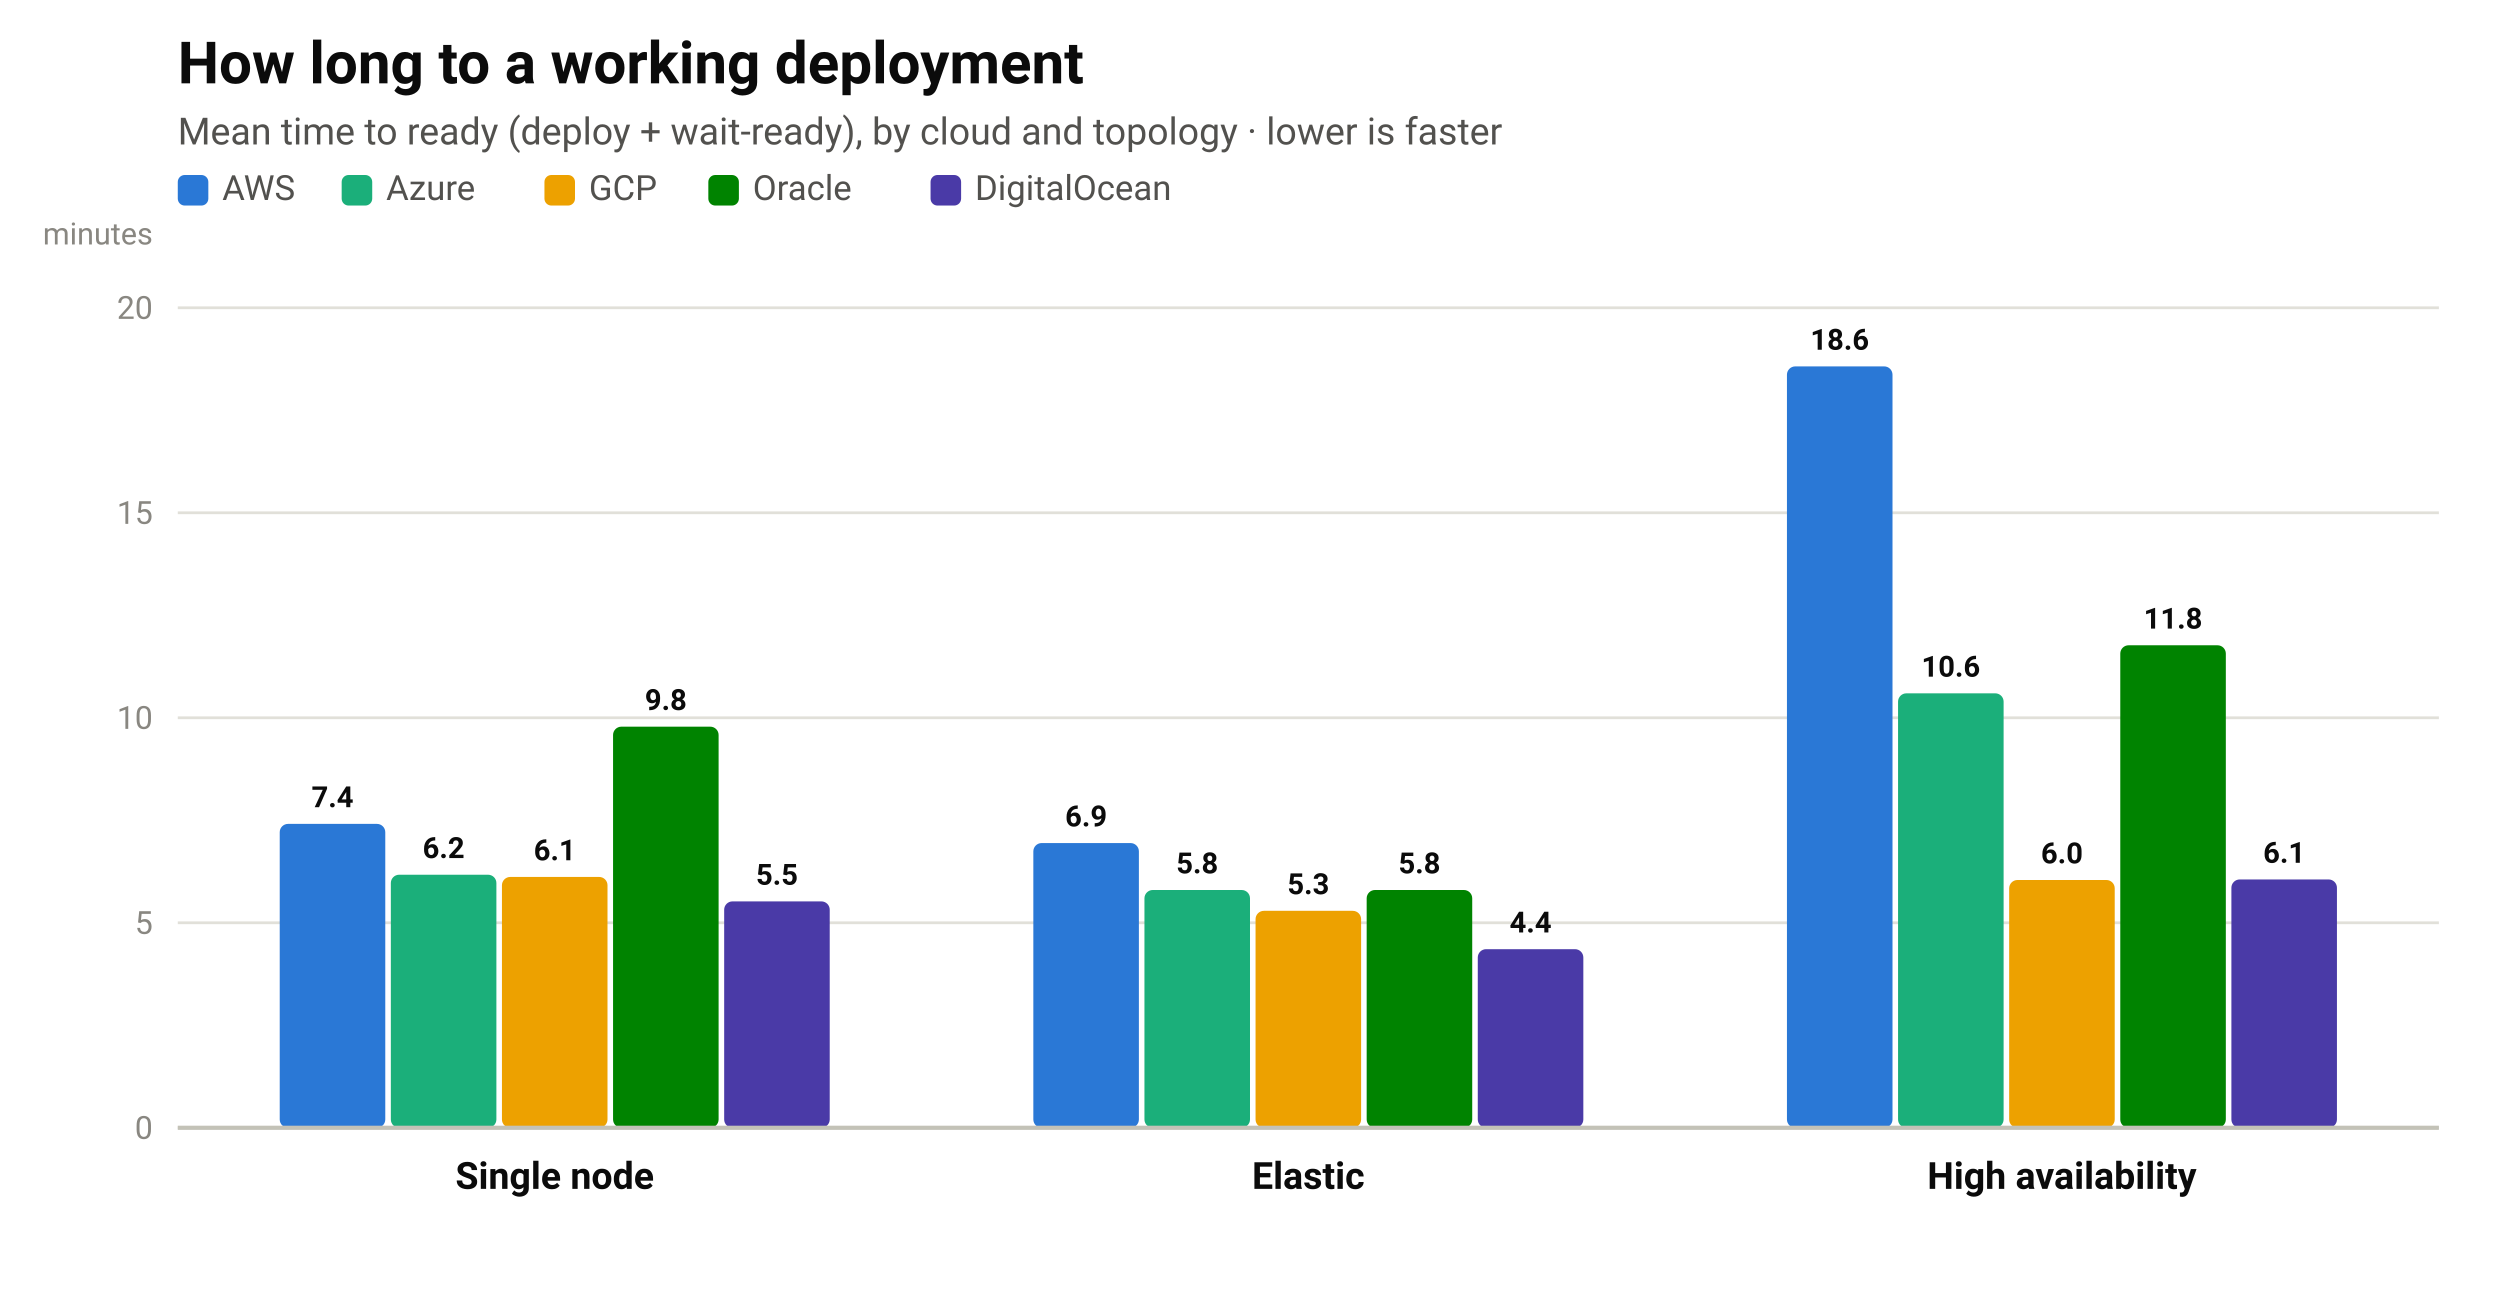
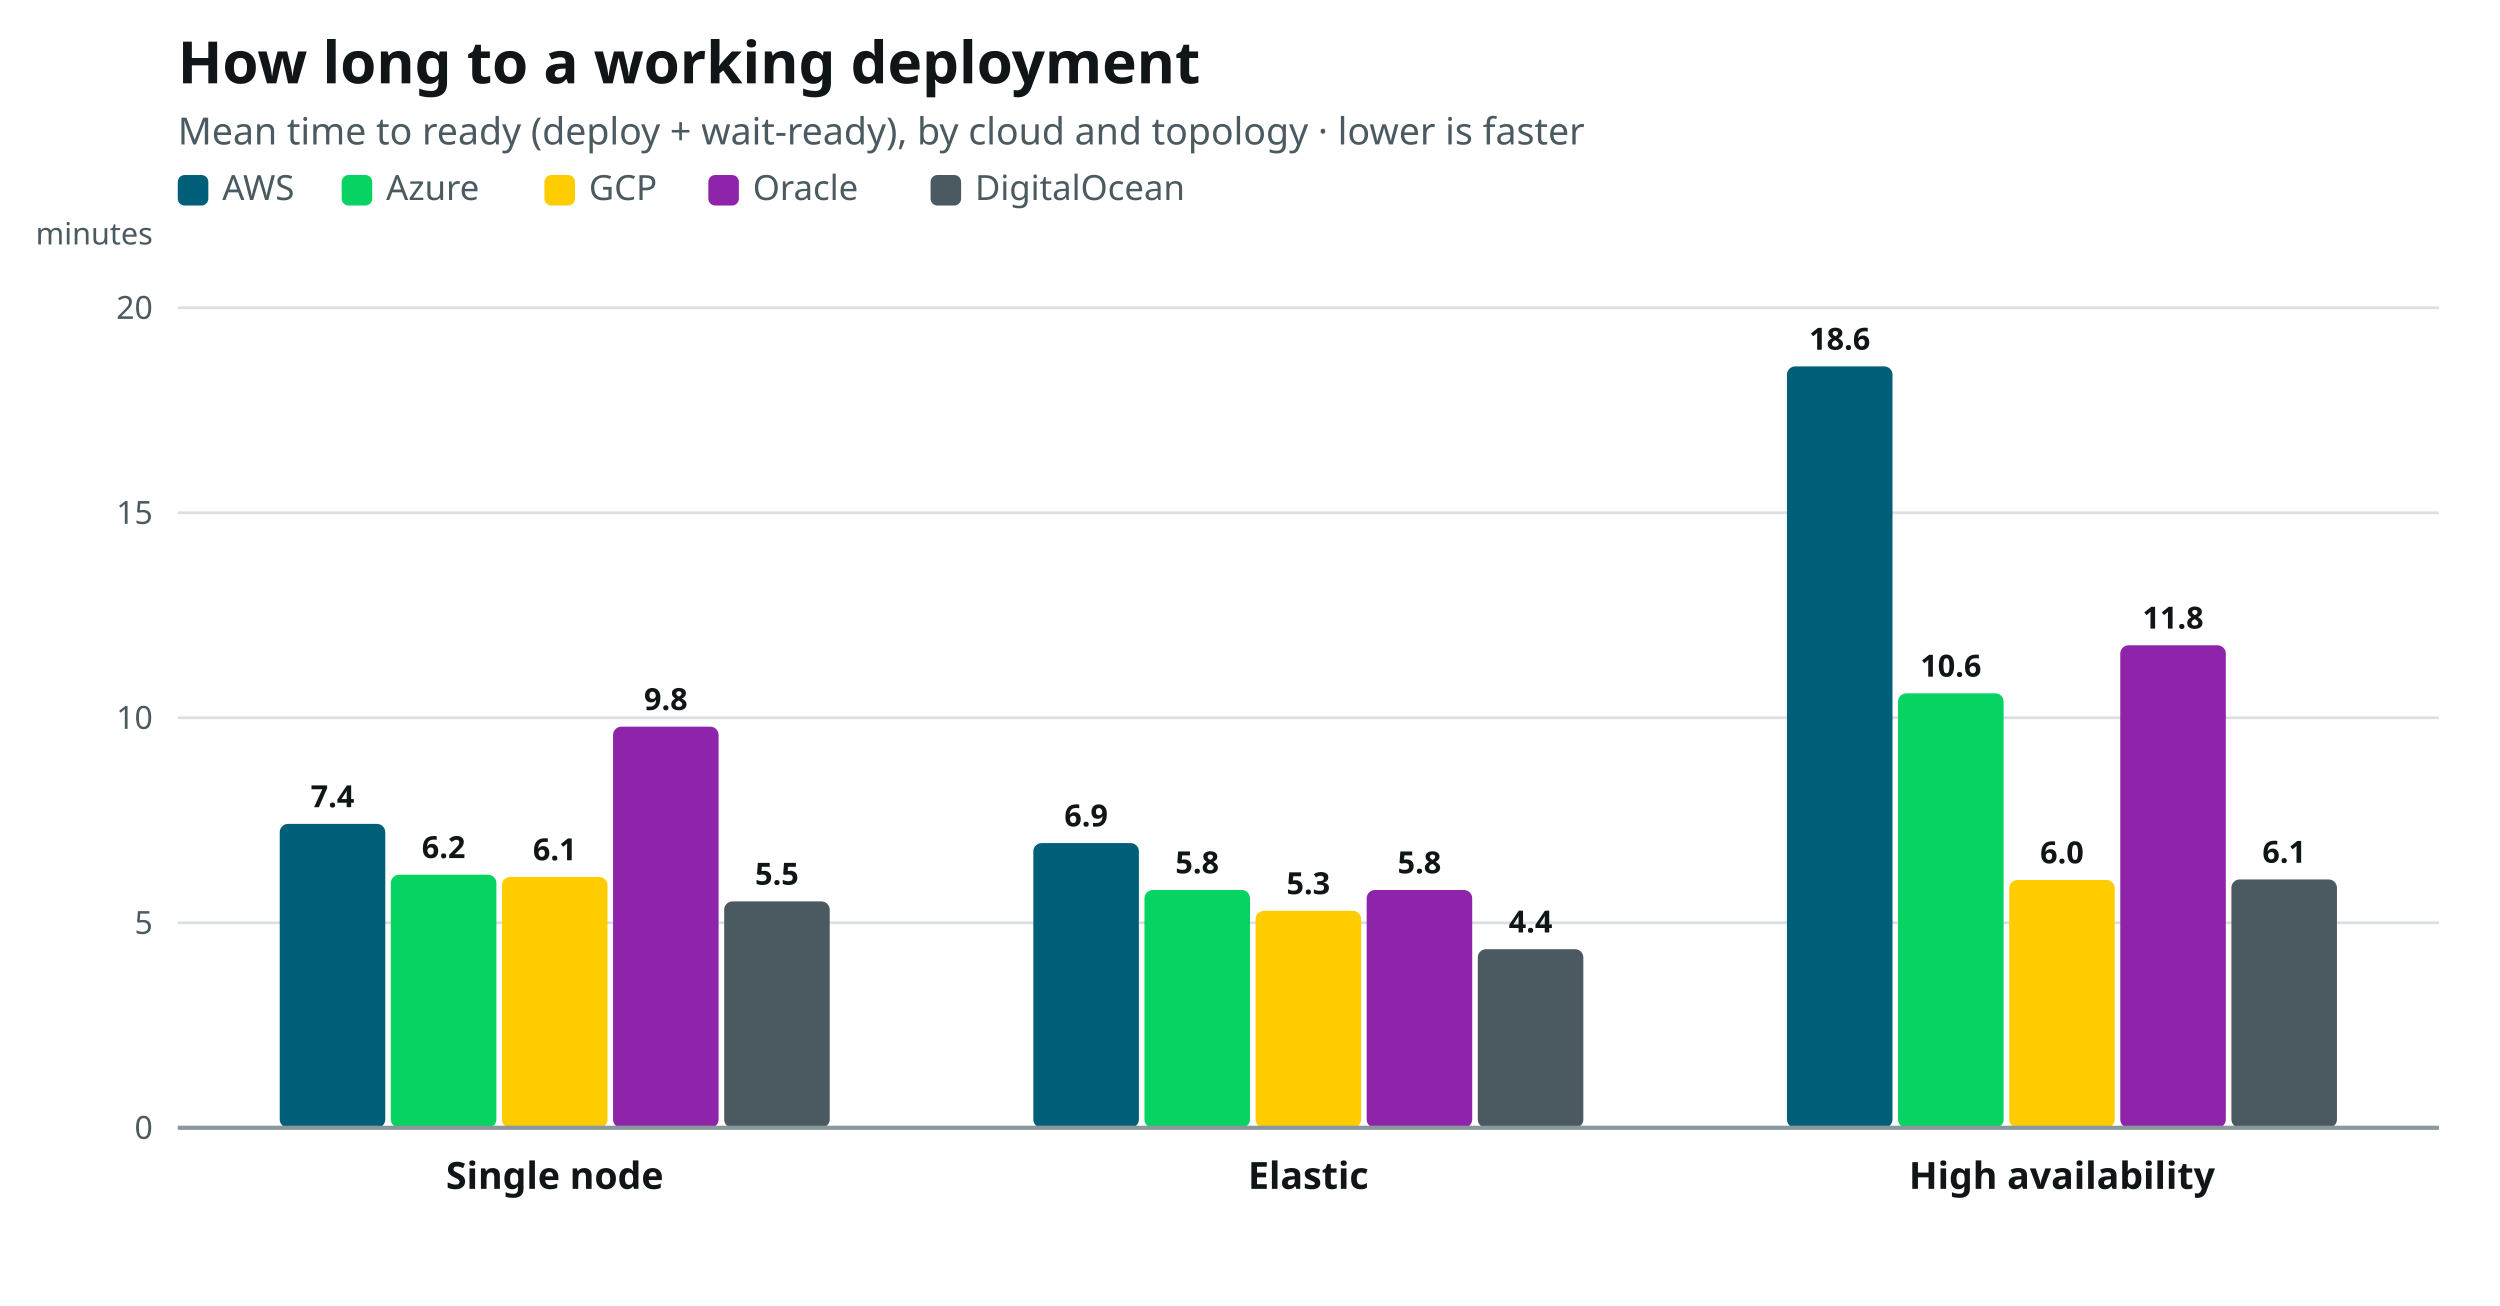
- <svg xmlns="http://www.w3.org/2000/svg" viewBox="0 0 900 470" width="100%" style="max-width:900px;font-family:system-ui, -apple-system, 'Segoe UI', Roboto, sans-serif">
-   <text x="64" y="30" font-size="21" font-weight="700" fill="#0b0b0b">How long to a working deployment</text>
-   <text x="64" y="52" font-size="13.5" fill="#52514e">Mean time to ready (deploy + wait-ready), by cloud and topology · lower is faster</text>
-   <rect x="64" y="63" width="11" height="11" rx="2.5" fill="#2a78d6" />
-   <text x="80" y="72" font-size="12.5" fill="#52514e">AWS</text>
-   <rect x="123.0" y="63" width="11" height="11" rx="2.5" fill="#1baf7a" />
-   <text x="139.0" y="72" font-size="12.5" fill="#52514e">Azure</text>
-   <rect x="196.0" y="63" width="11" height="11" rx="2.5" fill="#eda100" />
-   <text x="212.0" y="72" font-size="12.5" fill="#52514e">GCP</text>
-   <rect x="255.0" y="63" width="11" height="11" rx="2.5" fill="#008300" />
-   <text x="271.0" y="72" font-size="12.5" fill="#52514e">Oracle</text>
-   <rect x="335.0" y="63" width="11" height="11" rx="2.5" fill="#4a3aa7" />
-   <text x="351.0" y="72" font-size="12.5" fill="#52514e">DigitalOcean</text>
-   <line x1="64" y1="406.0" x2="878" y2="406.0" stroke="#e1e0d9" stroke-width="1" />
-   <text x="55" y="410.0" text-anchor="end" font-size="11.5" fill="#898781" style="font-variant-numeric:tabular-nums">0</text>
-   <line x1="64" y1="332.2" x2="878" y2="332.2" stroke="#e1e0d9" stroke-width="1" />
-   <text x="55" y="336.2" text-anchor="end" font-size="11.5" fill="#898781" style="font-variant-numeric:tabular-nums">5</text>
-   <line x1="64" y1="258.4" x2="878" y2="258.4" stroke="#e1e0d9" stroke-width="1" />
-   <text x="55" y="262.4" text-anchor="end" font-size="11.5" fill="#898781" style="font-variant-numeric:tabular-nums">10</text>
-   <line x1="64" y1="184.6" x2="878" y2="184.6" stroke="#e1e0d9" stroke-width="1" />
-   <text x="55" y="188.6" text-anchor="end" font-size="11.5" fill="#898781" style="font-variant-numeric:tabular-nums">15</text>
-   <line x1="64" y1="110.8" x2="878" y2="110.8" stroke="#e1e0d9" stroke-width="1" />
-   <text x="55" y="114.8" text-anchor="end" font-size="11.5" fill="#898781" style="font-variant-numeric:tabular-nums">20</text>
-   <text x="55" y="88.0" text-anchor="end" font-size="11" fill="#898781">minutes</text>
-   <rect x="100.7" y="296.6" width="38.0" height="109.4" rx="3" fill="#2a78d6" />
-   <text x="119.7" y="290.6" text-anchor="middle" font-size="10.5" font-weight="600" fill="#0b0b0b" style="font-variant-numeric:tabular-nums">7.4</text>
-   <rect x="140.7" y="314.9" width="38.0" height="91.1" rx="3" fill="#1baf7a" />
-   <text x="159.7" y="308.9" text-anchor="middle" font-size="10.5" font-weight="600" fill="#0b0b0b" style="font-variant-numeric:tabular-nums">6.2</text>
-   <rect x="180.7" y="315.7" width="38.0" height="90.3" rx="3" fill="#eda100" />
-   <text x="199.7" y="309.7" text-anchor="middle" font-size="10.5" font-weight="600" fill="#0b0b0b" style="font-variant-numeric:tabular-nums">6.1</text>
-   <rect x="220.7" y="261.6" width="38.0" height="144.4" rx="3" fill="#008300" />
-   <text x="239.7" y="255.6" text-anchor="middle" font-size="10.5" font-weight="600" fill="#0b0b0b" style="font-variant-numeric:tabular-nums">9.8</text>
-   <rect x="260.7" y="324.5" width="38.0" height="81.5" rx="3" fill="#4a3aa7" />
-   <text x="279.7" y="318.5" text-anchor="middle" font-size="10.5" font-weight="600" fill="#0b0b0b" style="font-variant-numeric:tabular-nums">5.5</text>
-   <text x="199.7" y="428.0" text-anchor="middle" font-size="13.5" font-weight="600" fill="#0b0b0b">Single node</text>
-   <rect x="372.0" y="303.5" width="38.0" height="102.5" rx="3" fill="#2a78d6" />
-   <text x="391.0" y="297.5" text-anchor="middle" font-size="10.5" font-weight="600" fill="#0b0b0b" style="font-variant-numeric:tabular-nums">6.9</text>
-   <rect x="412.0" y="320.4" width="38.0" height="85.6" rx="3" fill="#1baf7a" />
-   <text x="431.0" y="314.4" text-anchor="middle" font-size="10.5" font-weight="600" fill="#0b0b0b" style="font-variant-numeric:tabular-nums">5.8</text>
-   <rect x="452.0" y="327.9" width="38.0" height="78.1" rx="3" fill="#eda100" />
-   <text x="471.0" y="321.9" text-anchor="middle" font-size="10.5" font-weight="600" fill="#0b0b0b" style="font-variant-numeric:tabular-nums">5.3</text>
-   <rect x="492.0" y="320.4" width="38.0" height="85.6" rx="3" fill="#008300" />
-   <text x="511.0" y="314.4" text-anchor="middle" font-size="10.5" font-weight="600" fill="#0b0b0b" style="font-variant-numeric:tabular-nums">5.8</text>
-   <rect x="532.0" y="341.7" width="38.0" height="64.3" rx="3" fill="#4a3aa7" />
-   <text x="551.0" y="335.7" text-anchor="middle" font-size="10.5" font-weight="600" fill="#0b0b0b" style="font-variant-numeric:tabular-nums">4.4</text>
-   <text x="471.0" y="428.0" text-anchor="middle" font-size="13.5" font-weight="600" fill="#0b0b0b">Elastic</text>
-   <rect x="643.3" y="131.9" width="38.0" height="274.1" rx="3" fill="#2a78d6" />
-   <text x="662.3" y="125.9" text-anchor="middle" font-size="10.5" font-weight="600" fill="#0b0b0b" style="font-variant-numeric:tabular-nums">18.6</text>
-   <rect x="683.3" y="249.6" width="38.0" height="156.4" rx="3" fill="#1baf7a" />
-   <text x="702.3" y="243.6" text-anchor="middle" font-size="10.5" font-weight="600" fill="#0b0b0b" style="font-variant-numeric:tabular-nums">10.6</text>
-   <rect x="723.3" y="316.8" width="38.0" height="89.2" rx="3" fill="#eda100" />
-   <text x="742.3" y="310.8" text-anchor="middle" font-size="10.5" font-weight="600" fill="#0b0b0b" style="font-variant-numeric:tabular-nums">6.0</text>
-   <rect x="763.3" y="232.3" width="38.0" height="173.7" rx="3" fill="#008300" />
-   <text x="782.3" y="226.3" text-anchor="middle" font-size="10.5" font-weight="600" fill="#0b0b0b" style="font-variant-numeric:tabular-nums">11.8</text>
-   <rect x="803.3" y="316.6" width="38.0" height="89.4" rx="3" fill="#4a3aa7" />
-   <text x="822.3" y="310.6" text-anchor="middle" font-size="10.5" font-weight="600" fill="#0b0b0b" style="font-variant-numeric:tabular-nums">6.1</text>
-   <text x="742.3" y="428.0" text-anchor="middle" font-size="13.5" font-weight="600" fill="#0b0b0b">High availability</text>
-   <line x1="64" y1="406" x2="878" y2="406" stroke="#c3c2b7" stroke-width="1.5" />
+ <svg xmlns="http://www.w3.org/2000/svg" viewBox="0 0 900 470" width="900" height="470" role="img" aria-label="Mean time to a working deployment (deploy + wait-ready) in minutes, by cloud (AWS, Azure, GCP, Oracle, DigitalOcean) and topology (single node, elastic, high availability)">
+   <text font-family="Bricolage Grotesque, Instrument Sans, system-ui, sans-serif" x="64" y="30" font-size="21" font-weight="800" fill="#101618">How long to a working deployment</text>
+   <text font-family="Instrument Sans, system-ui, sans-serif" x="64" y="52" font-size="13.5" fill="#4a5a60">Mean time to ready (deploy + wait-ready), by cloud and topology · lower is faster</text>
+   <rect x="64" y="63" width="11" height="11" rx="2.5" fill="#005f78" />
+   <text font-family="Instrument Sans, system-ui, sans-serif" x="80" y="72" font-size="12.5" fill="#4a5a60">AWS</text>
+   <rect x="123.0" y="63" width="11" height="11" rx="2.5" fill="#06d362" />
+   <text font-family="Instrument Sans, system-ui, sans-serif" x="139.0" y="72" font-size="12.5" fill="#4a5a60">Azure</text>
+   <rect x="196.0" y="63" width="11" height="11" rx="2.5" fill="#ffcc00" />
+   <text font-family="Instrument Sans, system-ui, sans-serif" x="212.0" y="72" font-size="12.5" fill="#4a5a60">GCP</text>
+   <rect x="255.0" y="63" width="11" height="11" rx="2.5" fill="#8e24aa" />
+   <text font-family="Instrument Sans, system-ui, sans-serif" x="271.0" y="72" font-size="12.5" fill="#4a5a60">Oracle</text>
+   <rect x="335.0" y="63" width="11" height="11" rx="2.5" fill="#4a5a60" />
+   <text font-family="Instrument Sans, system-ui, sans-serif" x="351.0" y="72" font-size="12.5" fill="#4a5a60">DigitalOcean</text>
+   <line x1="64" y1="406.0" x2="878" y2="406.0" stroke="#d9e0e3" stroke-width="1" />
+   <text font-family="Instrument Sans, system-ui, sans-serif" x="55" y="410.0" text-anchor="end" font-size="11.5" fill="#4a5a60">0</text>
+   <line x1="64" y1="332.2" x2="878" y2="332.2" stroke="#d9e0e3" stroke-width="1" />
+   <text font-family="Instrument Sans, system-ui, sans-serif" x="55" y="336.2" text-anchor="end" font-size="11.5" fill="#4a5a60">5</text>
+   <line x1="64" y1="258.4" x2="878" y2="258.4" stroke="#d9e0e3" stroke-width="1" />
+   <text font-family="Instrument Sans, system-ui, sans-serif" x="55" y="262.4" text-anchor="end" font-size="11.5" fill="#4a5a60">10</text>
+   <line x1="64" y1="184.6" x2="878" y2="184.6" stroke="#d9e0e3" stroke-width="1" />
+   <text font-family="Instrument Sans, system-ui, sans-serif" x="55" y="188.6" text-anchor="end" font-size="11.5" fill="#4a5a60">15</text>
+   <line x1="64" y1="110.8" x2="878" y2="110.8" stroke="#d9e0e3" stroke-width="1" />
+   <text font-family="Instrument Sans, system-ui, sans-serif" x="55" y="114.8" text-anchor="end" font-size="11.5" fill="#4a5a60">20</text>
+   <text font-family="Instrument Sans, system-ui, sans-serif" x="55" y="88.0" text-anchor="end" font-size="11" fill="#4a5a60">minutes</text>
+   <rect x="100.7" y="296.6" width="38.0" height="109.4" rx="3" fill="#005f78" />
+   <text font-family="Instrument Sans, system-ui, sans-serif" x="119.7" y="290.6" text-anchor="middle" font-size="11" font-weight="600" fill="#101618">7.4</text>
+   <rect x="140.7" y="314.9" width="38.0" height="91.1" rx="3" fill="#06d362" />
+   <text font-family="Instrument Sans, system-ui, sans-serif" x="159.7" y="308.9" text-anchor="middle" font-size="11" font-weight="600" fill="#101618">6.2</text>
+   <rect x="180.7" y="315.7" width="38.0" height="90.3" rx="3" fill="#ffcc00" />
+   <text font-family="Instrument Sans, system-ui, sans-serif" x="199.7" y="309.7" text-anchor="middle" font-size="11" font-weight="600" fill="#101618">6.1</text>
+   <rect x="220.7" y="261.6" width="38.0" height="144.4" rx="3" fill="#8e24aa" />
+   <text font-family="Instrument Sans, system-ui, sans-serif" x="239.7" y="255.6" text-anchor="middle" font-size="11" font-weight="600" fill="#101618">9.8</text>
+   <rect x="260.7" y="324.5" width="38.0" height="81.5" rx="3" fill="#4a5a60" />
+   <text font-family="Instrument Sans, system-ui, sans-serif" x="279.7" y="318.5" text-anchor="middle" font-size="11" font-weight="600" fill="#101618">5.5</text>
+   <text font-family="Instrument Sans, system-ui, sans-serif" x="199.7" y="428.0" text-anchor="middle" font-size="13.5" font-weight="600" fill="#101618">Single node</text>
+   <rect x="372.0" y="303.5" width="38.0" height="102.5" rx="3" fill="#005f78" />
+   <text font-family="Instrument Sans, system-ui, sans-serif" x="391.0" y="297.5" text-anchor="middle" font-size="11" font-weight="600" fill="#101618">6.9</text>
+   <rect x="412.0" y="320.4" width="38.0" height="85.6" rx="3" fill="#06d362" />
+   <text font-family="Instrument Sans, system-ui, sans-serif" x="431.0" y="314.4" text-anchor="middle" font-size="11" font-weight="600" fill="#101618">5.8</text>
+   <rect x="452.0" y="327.9" width="38.0" height="78.1" rx="3" fill="#ffcc00" />
+   <text font-family="Instrument Sans, system-ui, sans-serif" x="471.0" y="321.9" text-anchor="middle" font-size="11" font-weight="600" fill="#101618">5.3</text>
+   <rect x="492.0" y="320.4" width="38.0" height="85.6" rx="3" fill="#8e24aa" />
+   <text font-family="Instrument Sans, system-ui, sans-serif" x="511.0" y="314.4" text-anchor="middle" font-size="11" font-weight="600" fill="#101618">5.8</text>
+   <rect x="532.0" y="341.7" width="38.0" height="64.3" rx="3" fill="#4a5a60" />
+   <text font-family="Instrument Sans, system-ui, sans-serif" x="551.0" y="335.7" text-anchor="middle" font-size="11" font-weight="600" fill="#101618">4.4</text>
+   <text font-family="Instrument Sans, system-ui, sans-serif" x="471.0" y="428.0" text-anchor="middle" font-size="13.5" font-weight="600" fill="#101618">Elastic</text>
+   <rect x="643.3" y="131.9" width="38.0" height="274.1" rx="3" fill="#005f78" />
+   <text font-family="Instrument Sans, system-ui, sans-serif" x="662.3" y="125.9" text-anchor="middle" font-size="11" font-weight="600" fill="#101618">18.6</text>
+   <rect x="683.3" y="249.6" width="38.0" height="156.4" rx="3" fill="#06d362" />
+   <text font-family="Instrument Sans, system-ui, sans-serif" x="702.3" y="243.6" text-anchor="middle" font-size="11" font-weight="600" fill="#101618">10.6</text>
+   <rect x="723.3" y="316.8" width="38.0" height="89.2" rx="3" fill="#ffcc00" />
+   <text font-family="Instrument Sans, system-ui, sans-serif" x="742.3" y="310.8" text-anchor="middle" font-size="11" font-weight="600" fill="#101618">6.0</text>
+   <rect x="763.3" y="232.3" width="38.0" height="173.7" rx="3" fill="#8e24aa" />
+   <text font-family="Instrument Sans, system-ui, sans-serif" x="782.3" y="226.3" text-anchor="middle" font-size="11" font-weight="600" fill="#101618">11.8</text>
+   <rect x="803.3" y="316.6" width="38.0" height="89.4" rx="3" fill="#4a5a60" />
+   <text font-family="Instrument Sans, system-ui, sans-serif" x="822.3" y="310.6" text-anchor="middle" font-size="11" font-weight="600" fill="#101618">6.1</text>
+   <text font-family="Instrument Sans, system-ui, sans-serif" x="742.3" y="428.0" text-anchor="middle" font-size="13.5" font-weight="600" fill="#101618">High availability</text>
+   <line x1="64" y1="406" x2="878" y2="406" stroke="#8a979c" stroke-width="1.5" />
</svg>
